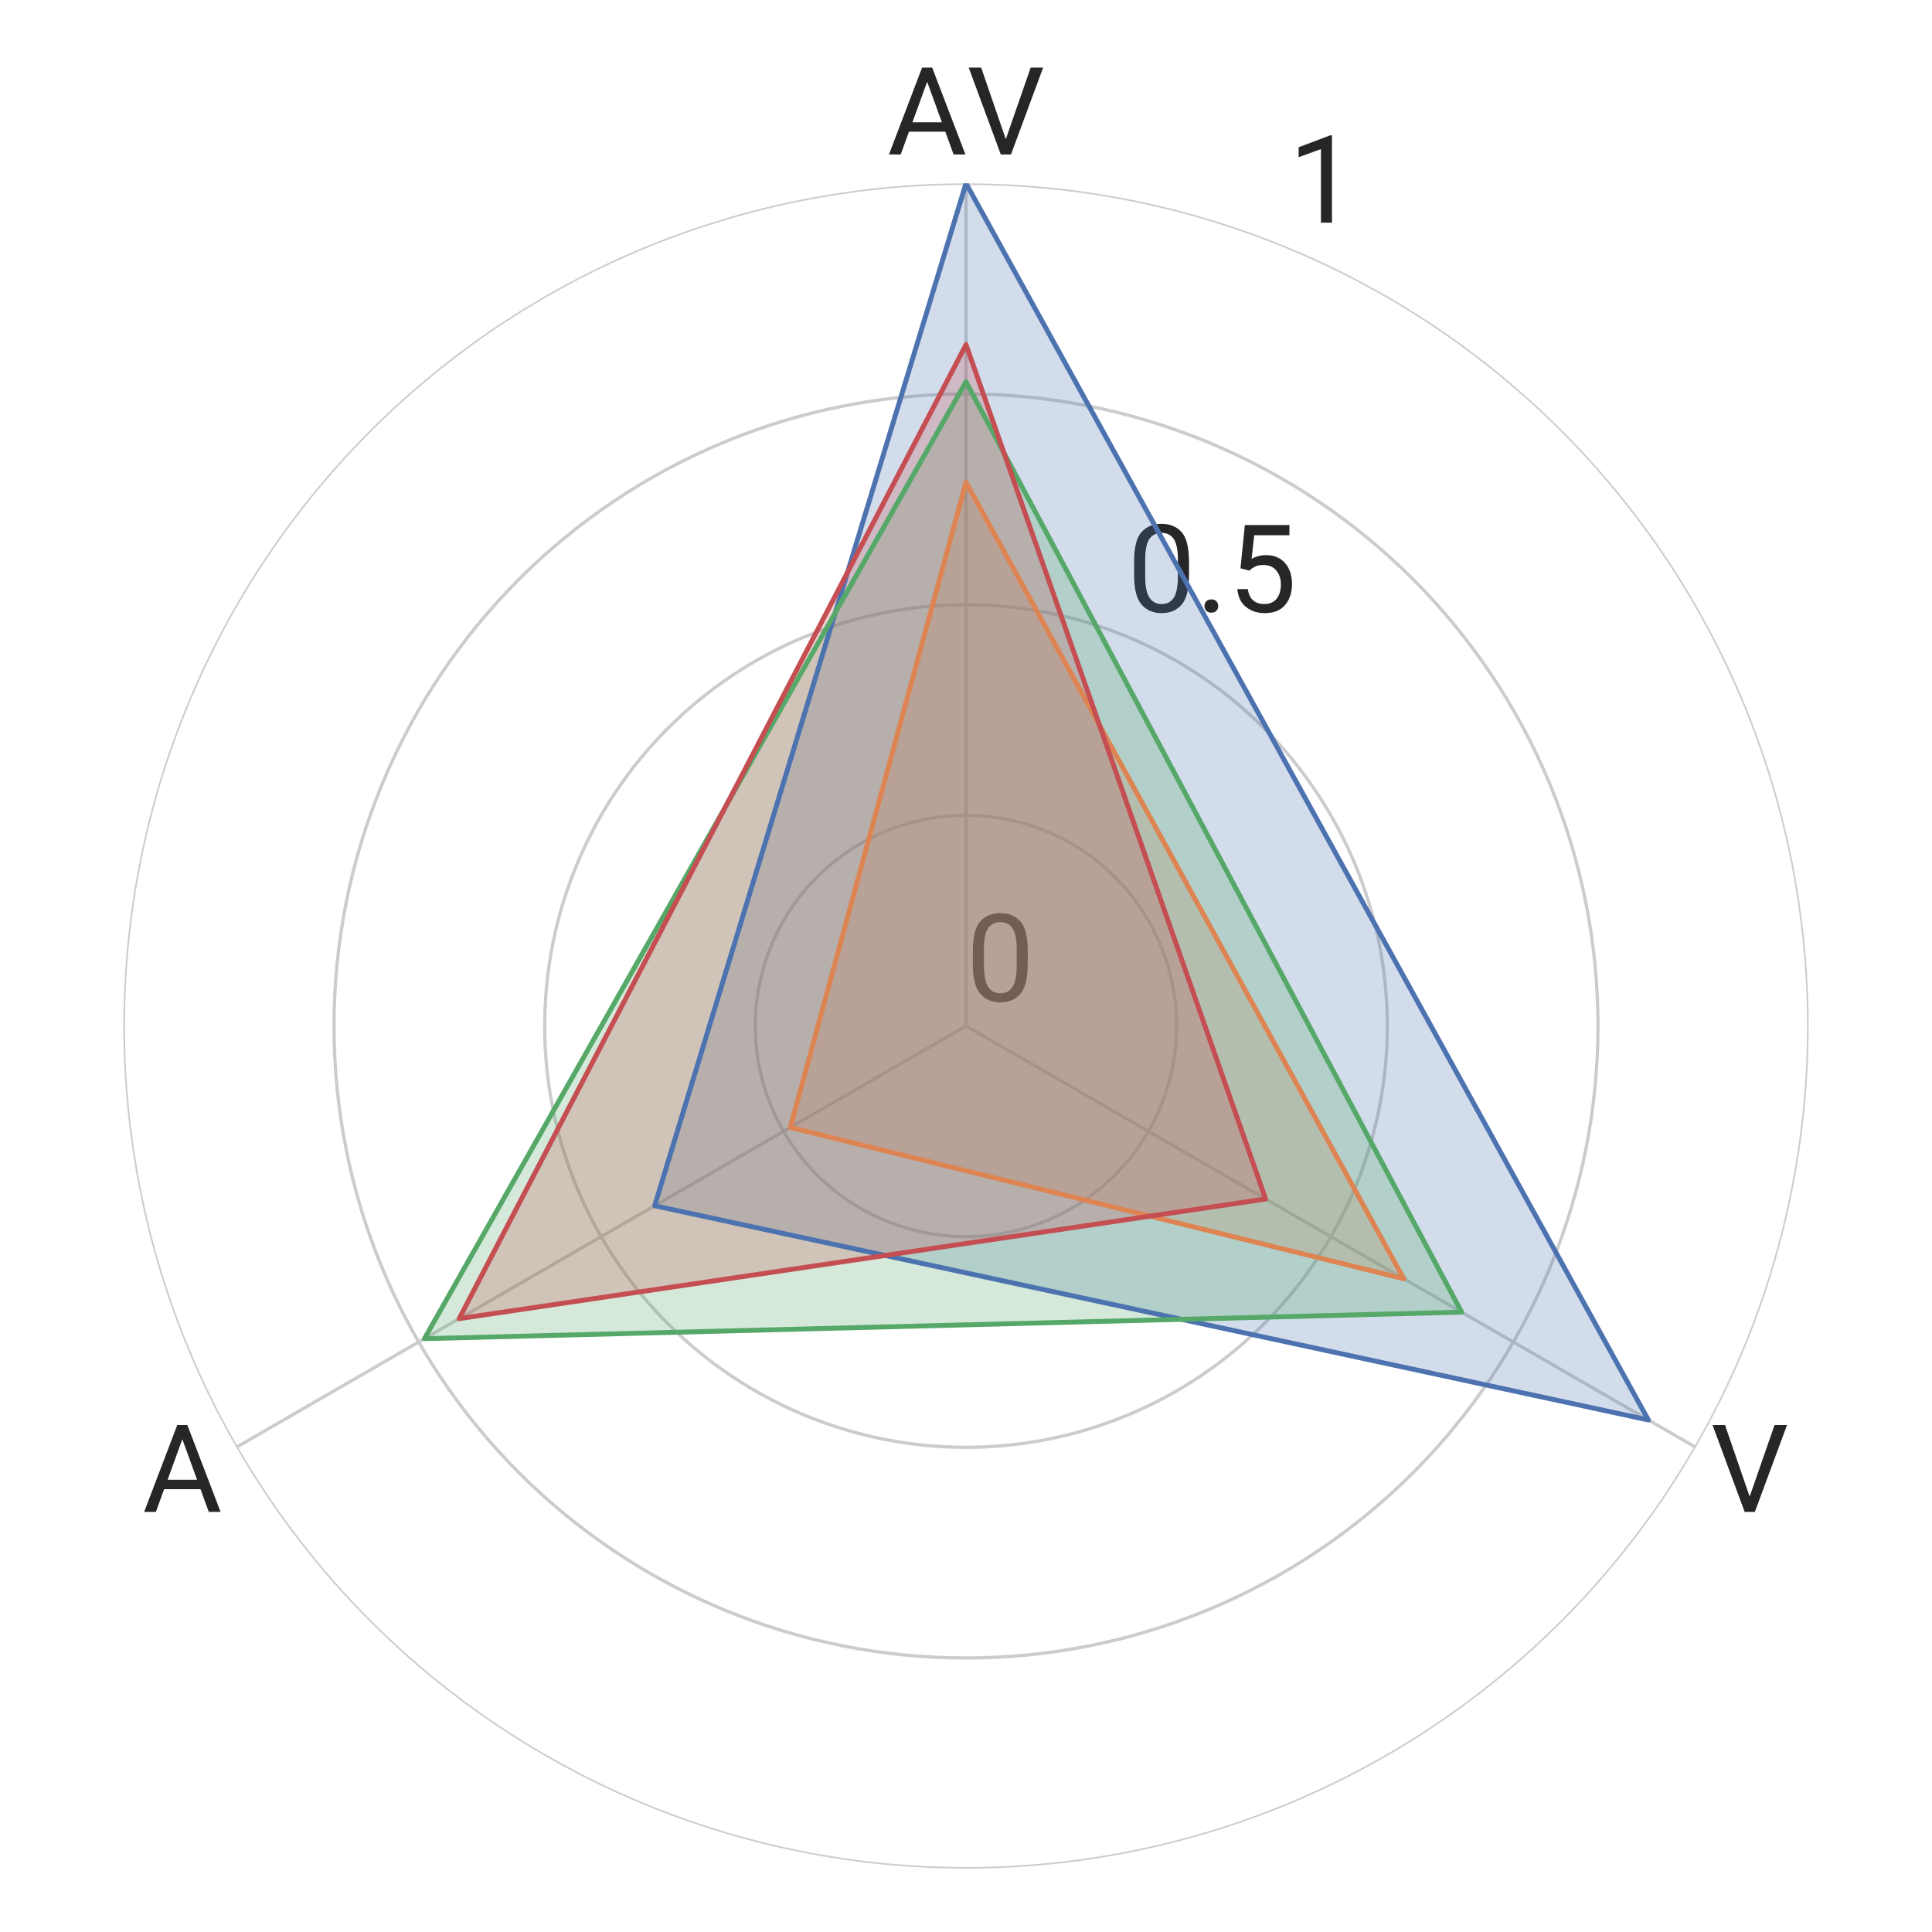
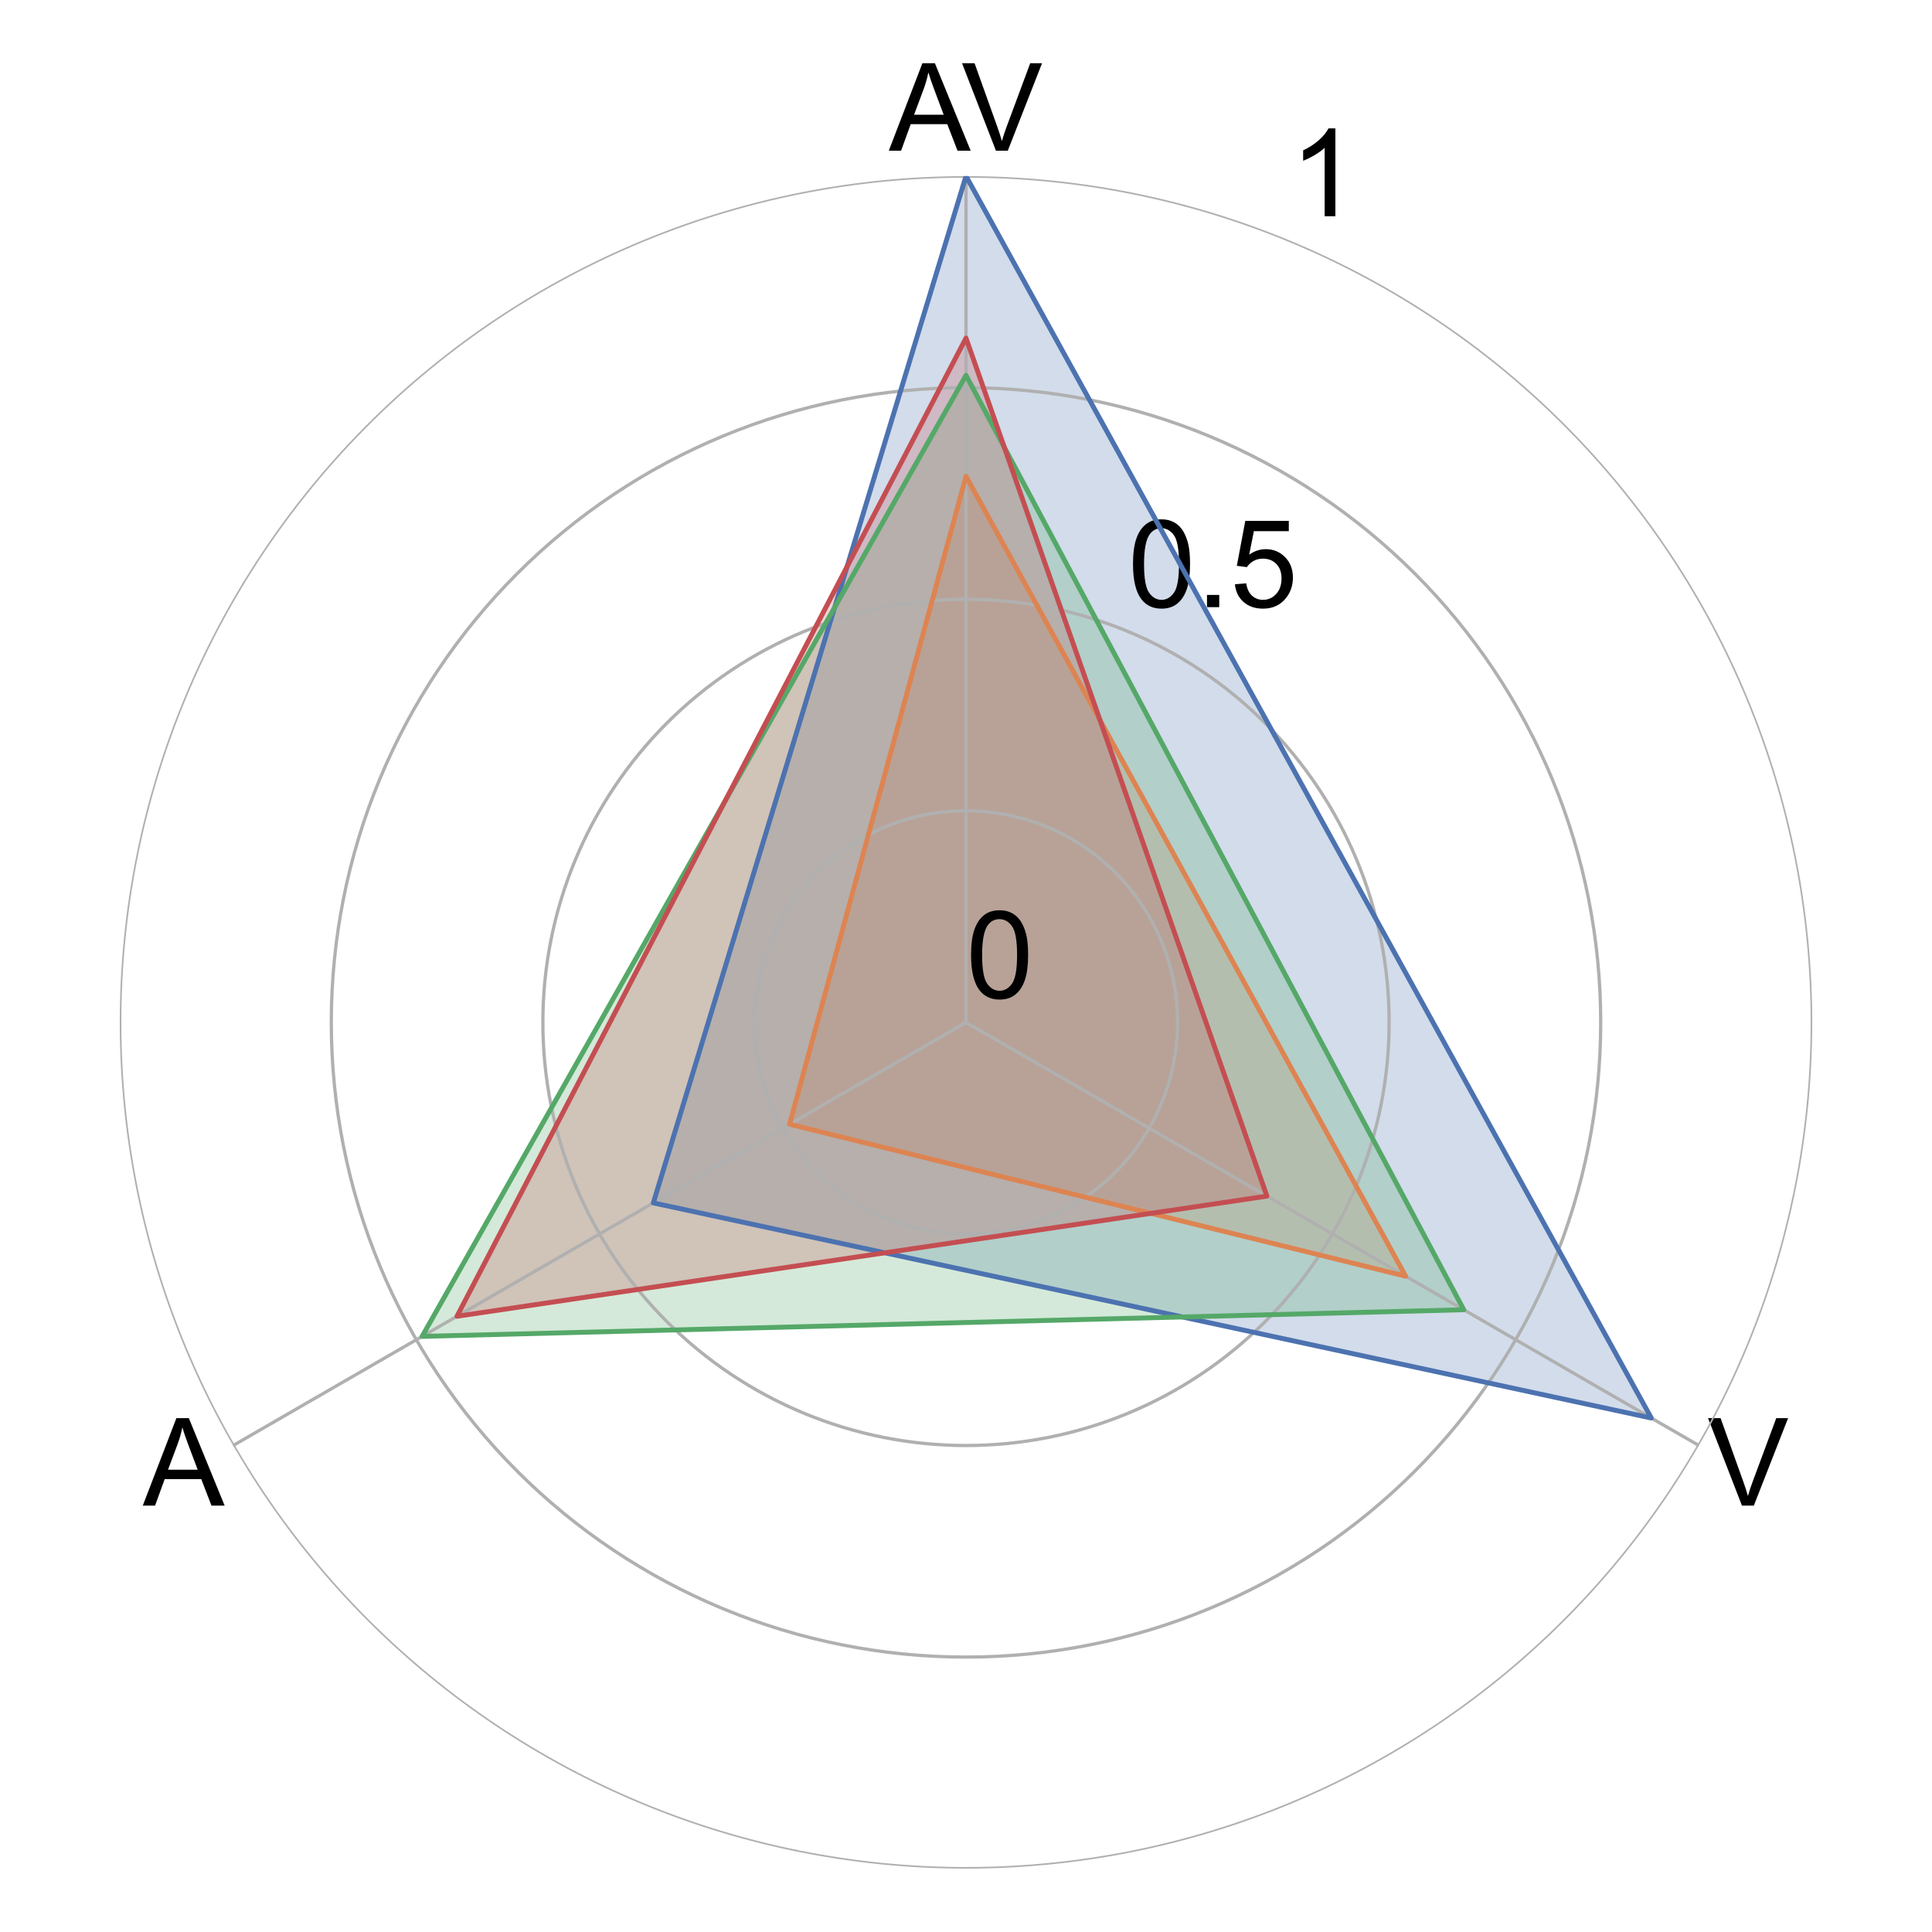
<svg xmlns="http://www.w3.org/2000/svg" xmlns:xlink="http://www.w3.org/1999/xlink" width="474.272pt" height="474.272pt" viewBox="0 0 474.272 474.272" version="1.1">
  <defs>
    <style type="text/css">*{stroke-linejoin: round; stroke-linecap: butt}</style>
  </defs>
  <g id="figure_1">
    <g id="patch_1">
      <path d="M 0 474.272  L 474.272 474.272  L 474.272 0  L 0 0  z " style="fill: #ffffff" />
    </g>
    <g id="axes_1">
      <g id="patch_2">
-         <path d="M 443.99 251.866  C 443.99 224.702 438.639 197.802 428.244 172.706  C 417.849 147.61 402.611 124.806 383.404 105.598  C 364.196 86.39 341.392 71.153 316.296 60.758  C 291.199 50.363 264.3 45.012 237.136 45.012  C 209.972 45.012 183.072 50.363 157.976 60.758  C 132.88 71.153 110.076 86.39 90.868 105.598  C 71.66 124.806 56.423 147.61 46.028 172.706  C 35.633 197.802 30.282 224.702 30.282 251.866  C 30.282 279.03 35.633 305.929 46.028 331.026  C 56.423 356.122 71.66 378.926 90.868 398.134  C 110.076 417.341 132.88 432.579 157.976 442.974  C 183.072 453.369 209.972 458.72 237.136 458.72  C 264.3 458.72 291.199 453.369 316.296 442.974  C 341.392 432.579 364.196 417.341 383.404 398.134  C 402.611 378.926 417.849 356.122 428.244 331.026  C 438.639 305.929 443.99 279.03 443.99 251.866  M 237.136 251.866  C 237.136 251.866 237.136 251.866 237.136 251.866  C 237.136 251.866 237.136 251.866 237.136 251.866  C 237.136 251.866 237.136 251.866 237.136 251.866  C 237.136 251.866 237.136 251.866 237.136 251.866  C 237.136 251.866 237.136 251.866 237.136 251.866  C 237.136 251.866 237.136 251.866 237.136 251.866  C 237.136 251.866 237.136 251.866 237.136 251.866  C 237.136 251.866 237.136 251.866 237.136 251.866  C 237.136 251.866 237.136 251.866 237.136 251.866  C 237.136 251.866 237.136 251.866 237.136 251.866  C 237.136 251.866 237.136 251.866 237.136 251.866  C 237.136 251.866 237.136 251.866 237.136 251.866  C 237.136 251.866 237.136 251.866 237.136 251.866  C 237.136 251.866 237.136 251.866 237.136 251.866  C 237.136 251.866 237.136 251.866 237.136 251.866  C 237.136 251.866 237.136 251.866 237.136 251.866  z " style="fill: #ffffff" />
+         <path d="M 444.88 250.976  C 444.88 223.695 439.506 196.68 429.066 171.476  C 418.626 146.272 403.323 123.369 384.033 104.079  C 364.743 84.788 341.84 69.485 316.636 59.046  C 291.432 48.606 264.417 43.232 237.136 43.232  C 209.855 43.232 182.84 48.606 157.636 59.046  C 132.432 69.485 109.529 84.788 90.239 104.079  C 70.948 123.369 55.645 146.272 45.206 171.476  C 34.766 196.68 29.392 223.695 29.392 250.976  C 29.392 278.257 34.766 305.272 45.206 330.476  C 55.645 355.68 70.948 378.583 90.239 397.873  C 109.529 417.163 132.432 432.466 157.636 442.906  C 182.84 453.346 209.855 458.72 237.136 458.72  C 264.417 458.72 291.432 453.346 316.636 442.906  C 341.84 432.466 364.743 417.163 384.033 397.873  C 403.323 378.583 418.626 355.68 429.066 330.476  C 439.506 305.272 444.88 278.257 444.88 250.976  M 237.136 250.976  C 237.136 250.976 237.136 250.976 237.136 250.976  C 237.136 250.976 237.136 250.976 237.136 250.976  C 237.136 250.976 237.136 250.976 237.136 250.976  C 237.136 250.976 237.136 250.976 237.136 250.976  C 237.136 250.976 237.136 250.976 237.136 250.976  C 237.136 250.976 237.136 250.976 237.136 250.976  C 237.136 250.976 237.136 250.976 237.136 250.976  C 237.136 250.976 237.136 250.976 237.136 250.976  C 237.136 250.976 237.136 250.976 237.136 250.976  C 237.136 250.976 237.136 250.976 237.136 250.976  C 237.136 250.976 237.136 250.976 237.136 250.976  C 237.136 250.976 237.136 250.976 237.136 250.976  C 237.136 250.976 237.136 250.976 237.136 250.976  C 237.136 250.976 237.136 250.976 237.136 250.976  C 237.136 250.976 237.136 250.976 237.136 250.976  C 237.136 250.976 237.136 250.976 237.136 250.976  z " style="fill: #ffffff" />
+       </g>
+       <g id="patch_3">
+         <path d="M 237.136 43.232  L 405.367 348.104  L 160.379 295.292  z " clip-path="url(#pe7113bf42e)" style="fill: #4c72b0; opacity: 0.25; stroke: #4c72b0; stroke-width: 0.8; stroke-linejoin: miter" />
+       </g>
+       <g id="patch_4">
+         <path d="M 237.136 116.93  L 345.061 313.286  L 193.825 275.981  z " clip-path="url(#pe7113bf42e)" style="fill: #dd8452; opacity: 0.25; stroke: #dd8452; stroke-width: 0.8; stroke-linejoin: miter" />
+       </g>
+       <g id="patch_5">
+         <path d="M 237.136 92.132  L 359.326 321.522  L 103.62 328.061  z " clip-path="url(#pe7113bf42e)" style="fill: #55a868; opacity: 0.25; stroke: #55a868; stroke-width: 0.8; stroke-linejoin: miter" />
+       </g>
+       <g id="patch_6">
+         <path d="M 237.136 82.99  L 311.009 293.627  L 112.175 323.122  z " clip-path="url(#pe7113bf42e)" style="fill: #c44e52; opacity: 0.25; stroke: #c44e52; stroke-width: 0.8; stroke-linejoin: miter" />
      </g>
      <g id="matplotlib.axis_1">
        <g id="xtick_1">
          <g id="line2d_1">
-             <path d="M 237.136 251.866  L 237.136 45.012  " clip-path="url(#p0ae3129096)" style="fill: none; stroke: #cccccc; stroke-width: 0.8; stroke-linecap: round" />
+             <path d="M 237.136 250.976  L 237.136 43.232  " clip-path="url(#pe7113bf42e)" style="fill: none; stroke: #b0b0b0; stroke-width: 0.8; stroke-linecap: square" />
          </g>
          <g id="text_1">
-             <g style="fill: #262626" transform="translate(217.8 37.91513) scale(0.3 -0.3)">
+             <g transform="translate(218.2313 36.98747) scale(0.3 -0.3)">
              <defs>
-                 <path id="Roboto-Regular-41" d="M 91 0  L 1825 4550  L 2353 4550  L 4094 0  L 3475 0  L 3041 1191  L 1138 1191  L 706 0  L 91 0  z M 1319 1684  L 2863 1684  L 2091 3806  L 1319 1684  z " transform="scale(0.015625)" />
-                 <path id="Roboto-Regular-56" d="M 3991 4550  L 2306 0  L 1772 0  L 91 4550  L 744 4550  L 2034 800  L 3338 4550  L 3991 4550  z " transform="scale(0.015625)" />
+                 <path id="ArialMT-41" d="M -9 0  L 1750 4581  L 2403 4581  L 4278 0  L 3588 0  L 3053 1388  L 1138 1388  L 634 0  L -9 0  z M 1313 1881  L 2866 1881  L 2388 3150  Q 2169 3728 2063 4100  Q 1975 3659 1816 3225  L 1313 1881  z " transform="scale(0.015625)" />
+                 <path id="ArialMT-56" d="M 1803 0  L 28 4581  L 684 4581  L 1875 1253  Q 2019 853 2116 503  Q 2222 878 2363 1253  L 3600 4581  L 4219 4581  L 2425 0  L 1803 0  z " transform="scale(0.015625)" />
              </defs>
-               <use xlink:href="#Roboto-Regular-41" />
-               <use xlink:href="#Roboto-Regular-56" transform="translate(65.23438 0)" />
+               <use xlink:href="#ArialMT-41" />
+               <use xlink:href="#ArialMT-56" transform="translate(59.32422 0)" />
            </g>
          </g>
        </g>
        <g id="xtick_2">
          <g id="line2d_2">
-             <path d="M 237.136 251.866  L 416.277 355.293  " clip-path="url(#p0ae3129096)" style="fill: none; stroke: #cccccc; stroke-width: 0.8; stroke-linecap: round" />
+             <path d="M 237.136 250.976  L 417.047 354.848  " clip-path="url(#pe7113bf42e)" style="fill: none; stroke: #b0b0b0; stroke-width: 0.8; stroke-linecap: square" />
          </g>
          <g id="text_2">
-             <g style="fill: #262626" transform="translate(419.9761 371.146) scale(0.3 -0.3)">
-               <use xlink:href="#Roboto-Regular-56" />
+             <g transform="translate(419.1664 369.6034) scale(0.3 -0.3)">
+               <use xlink:href="#ArialMT-56" />
            </g>
          </g>
        </g>
        <g id="xtick_3">
          <g id="line2d_3">
-             <path d="M 237.136 251.866  L 57.995 355.293  " clip-path="url(#p0ae3129096)" style="fill: none; stroke: #cccccc; stroke-width: 0.8; stroke-linecap: round" />
+             <path d="M 237.136 250.976  L 57.224 354.848  " clip-path="url(#pe7113bf42e)" style="fill: none; stroke: #b0b0b0; stroke-width: 0.8; stroke-linecap: square" />
          </g>
          <g id="text_3">
-             <g style="fill: #262626" transform="translate(34.95983 371.146) scale(0.3 -0.3)">
-               <use xlink:href="#Roboto-Regular-41" />
+             <g transform="translate(35.09459 369.6034) scale(0.3 -0.3)">
+               <use xlink:href="#ArialMT-41" />
            </g>
          </g>
        </g>
      </g>
      <g id="matplotlib.axis_2">
        <g id="ytick_1">
          <g id="line2d_4">
-             <path d="M 237.136 251.866  C 237.136 251.866 237.136 251.866 237.136 251.866  C 237.136 251.866 237.136 251.866 237.136 251.866  C 237.136 251.866 237.136 251.866 237.136 251.866  C 237.136 251.866 237.136 251.866 237.136 251.866  C 237.136 251.866 237.136 251.866 237.136 251.866  C 237.136 251.866 237.136 251.866 237.136 251.866  C 237.136 251.866 237.136 251.866 237.136 251.866  C 237.136 251.866 237.136 251.866 237.136 251.866  C 237.136 251.866 237.136 251.866 237.136 251.866  C 237.136 251.866 237.136 251.866 237.136 251.866  C 237.136 251.866 237.136 251.866 237.136 251.866  C 237.136 251.866 237.136 251.866 237.136 251.866  C 237.136 251.866 237.136 251.866 237.136 251.866  C 237.136 251.866 237.136 251.866 237.136 251.866  C 237.136 251.866 237.136 251.866 237.136 251.866  C 237.136 251.866 237.136 251.866 237.136 251.866  " clip-path="url(#p0ae3129096)" style="fill: none; stroke: #cccccc; stroke-width: 0.8; stroke-linecap: round" />
+             <path d="M 237.136 250.976  C 237.136 250.976 237.136 250.976 237.136 250.976  C 237.136 250.976 237.136 250.976 237.136 250.976  C 237.136 250.976 237.136 250.976 237.136 250.976  C 237.136 250.976 237.136 250.976 237.136 250.976  C 237.136 250.976 237.136 250.976 237.136 250.976  C 237.136 250.976 237.136 250.976 237.136 250.976  C 237.136 250.976 237.136 250.976 237.136 250.976  C 237.136 250.976 237.136 250.976 237.136 250.976  C 237.136 250.976 237.136 250.976 237.136 250.976  C 237.136 250.976 237.136 250.976 237.136 250.976  C 237.136 250.976 237.136 250.976 237.136 250.976  C 237.136 250.976 237.136 250.976 237.136 250.976  C 237.136 250.976 237.136 250.976 237.136 250.976  C 237.136 250.976 237.136 250.976 237.136 250.976  C 237.136 250.976 237.136 250.976 237.136 250.976  C 237.136 250.976 237.136 250.976 237.136 250.976  " clip-path="url(#pe7113bf42e)" style="fill: none; stroke: #b0b0b0; stroke-width: 0.8; stroke-linecap: square" />
          </g>
          <g id="text_4">
-             <g style="fill: #262626" transform="translate(237.1359 245.7722) scale(0.3 -0.3)">
+             <g transform="translate(237.1359 245.0134) scale(0.3 -0.3)">
              <defs>
-                 <path id="Roboto-Regular-30" d="M 3234 1944  Q 3234 825 2848 381  Q 2463 -63 1800 -63  Q 1156 -63 764 368  Q 372 800 359 1872  L 359 2638  Q 359 3753 750 4183  Q 1141 4613 1794 4613  Q 2447 4613 2834 4195  Q 3222 3778 3234 2709  L 3234 1944  z M 2653 2734  Q 2653 3503 2434 3822  Q 2216 4141 1794 4141  Q 1388 4141 1167 3831  Q 947 3522 941 2778  L 941 1850  Q 941 1088 1164 750  Q 1388 413 1800 413  Q 2222 413 2436 745  Q 2650 1078 2653 1825  L 2653 2734  z " transform="scale(0.015625)" />
+                 <path id="ArialMT-30" d="M 266 2259  Q 266 3072 433 3567  Q 600 4063 929 4331  Q 1259 4600 1759 4600  Q 2128 4600 2406 4451  Q 2684 4303 2865 4023  Q 3047 3744 3150 3342  Q 3253 2941 3253 2259  Q 3253 1453 3087 958  Q 2922 463 2592 192  Q 2263 -78 1759 -78  Q 1097 -78 719 397  Q 266 969 266 2259  z M 844 2259  Q 844 1131 1108 757  Q 1372 384 1759 384  Q 2147 384 2411 759  Q 2675 1134 2675 2259  Q 2675 3391 2411 3762  Q 2147 4134 1753 4134  Q 1366 4134 1134 3806  Q 844 3388 844 2259  z " transform="scale(0.015625)" />
              </defs>
-               <use xlink:href="#Roboto-Regular-30" />
+               <use xlink:href="#ArialMT-30" />
            </g>
          </g>
        </g>
        <g id="ytick_2">
          <g id="line2d_5">
-             <path d="M 237.136 200.152  C 243.927 200.152 250.652 201.49 256.926 204.089  C 263.2 206.688 268.901 210.497 273.703 215.299  C 278.505 220.101 282.314 225.802 284.913 232.076  C 287.512 238.35 288.849 245.075 288.849 251.866  C 288.849 258.657 287.512 265.382 284.913 271.656  C 282.314 277.93 278.505 283.631 273.703 288.433  C 268.901 293.235 263.2 297.044 256.926 299.643  C 250.652 302.242 243.927 303.579 237.136 303.579  C 230.345 303.579 223.62 302.242 217.346 299.643  C 211.072 297.044 205.371 293.235 200.569 288.433  C 195.767 283.631 191.958 277.93 189.359 271.656  C 186.76 265.382 185.422 258.657 185.422 251.866  C 185.422 245.075 186.76 238.35 189.359 232.076  C 191.958 225.802 195.767 220.101 200.569 215.299  C 205.371 210.497 211.072 206.688 217.346 204.089  C 223.62 201.49 230.345 200.152 237.136 200.152  " clip-path="url(#p0ae3129096)" style="fill: none; stroke: #cccccc; stroke-width: 0.8; stroke-linecap: round" />
+             <path d="M 237.136 199.04  C 243.956 199.04 250.71 200.383 257.011 202.993  C 263.312 205.603 269.038 209.429 273.86 214.252  C 278.683 219.074 282.509 224.8 285.119 231.101  C 287.728 237.402 289.072 244.156 289.072 250.976  C 289.072 257.796 287.728 264.55 285.119 270.851  C 282.509 277.152 278.683 282.878 273.86 287.7  C 269.038 292.523 263.312 296.349 257.011 298.959  C 250.71 301.568 243.956 302.912 237.136 302.912  C 230.316 302.912 223.562 301.568 217.261 298.959  C 210.96 296.349 205.234 292.523 200.412 287.7  C 195.589 282.878 191.763 277.152 189.153 270.851  C 186.543 264.55 185.2 257.796 185.2 250.976  C 185.2 244.156 186.543 237.402 189.153 231.101  C 191.763 224.8 195.589 219.074 200.412 214.252  C 205.234 209.429 210.96 205.603 217.261 202.993  C 223.562 200.383 230.316 199.04 237.136 199.04  " clip-path="url(#pe7113bf42e)" style="fill: none; stroke: #b0b0b0; stroke-width: 0.8; stroke-linecap: square" />
          </g>
        </g>
        <g id="ytick_3">
          <g id="line2d_6">
-             <path d="M 237.136 148.439  C 250.718 148.439 264.168 151.114 276.716 156.312  C 289.264 161.509 300.666 169.128 310.27 178.732  C 319.874 188.336 327.492 199.738 332.69 212.286  C 337.888 224.834 340.563 238.284 340.563 251.866  C 340.563 265.448 337.888 278.898 332.69 291.446  C 327.492 303.994 319.874 315.396 310.27 325  C 300.666 334.604 289.264 342.222 276.716 347.42  C 264.168 352.618 250.718 355.293 237.136 355.293  C 223.554 355.293 210.104 352.618 197.556 347.42  C 185.008 342.222 173.606 334.604 164.002 325  C 154.398 315.396 146.779 303.994 141.582 291.446  C 136.384 278.898 133.709 265.448 133.709 251.866  C 133.709 238.284 136.384 224.834 141.582 212.286  C 146.779 199.738 154.398 188.336 164.002 178.732  C 173.606 169.128 185.008 161.509 197.556 156.312  C 210.104 151.114 223.554 148.439 237.136 148.439  " clip-path="url(#p0ae3129096)" style="fill: none; stroke: #cccccc; stroke-width: 0.8; stroke-linecap: round" />
+             <path d="M 237.136 147.104  C 250.776 147.104 264.284 149.791 276.886 155.011  C 289.488 160.231 300.939 167.882 310.585 177.527  C 320.23 187.173 327.881 198.624 333.101 211.226  C 338.321 223.828 341.008 237.336 341.008 250.976  C 341.008 264.616 338.321 278.124 333.101 290.726  C 327.881 303.328 320.23 314.779 310.585 324.425  C 300.939 334.07 289.488 341.721 276.886 346.941  C 264.284 352.161 250.776 354.848 237.136 354.848  C 223.496 354.848 209.988 352.161 197.386 346.941  C 184.784 341.721 173.333 334.07 163.687 324.425  C 154.042 314.779 146.391 303.328 141.171 290.726  C 135.951 278.124 133.264 264.616 133.264 250.976  C 133.264 237.336 135.951 223.828 141.171 211.226  C 146.391 198.624 154.042 187.173 163.687 177.527  C 173.333 167.882 184.784 160.231 197.386 155.011  C 209.988 149.791 223.496 147.104 237.136 147.104  " clip-path="url(#pe7113bf42e)" style="fill: none; stroke: #b0b0b0; stroke-width: 0.8; stroke-linecap: square" />
          </g>
          <g id="text_5">
-             <g style="fill: #262626" transform="translate(276.7157 150.2181) scale(0.3 -0.3)">
+             <g transform="translate(276.886 149.0483) scale(0.3 -0.3)">
              <defs>
-                 <path id="Roboto-Regular-2e" d="M 450 306  Q 450 453 542 554  Q 634 656 809 656  Q 984 656 1076 554  Q 1169 453 1169 306  Q 1169 163 1076 62  Q 984 -38 809 -38  Q 634 -38 542 62  Q 450 163 450 306  z " transform="scale(0.015625)" />
-                 <path id="Roboto-Regular-35" d="M 1109 2166  L 647 2284  L 875 4550  L 3209 4550  L 3209 4016  L 1366 4016  L 1228 2778  Q 1572 2975 1988 2975  Q 2616 2975 2980 2561  Q 3344 2147 3344 1450  Q 3344 797 2987 367  Q 2631 -63 1903 -63  Q 1350 -63 947 248  Q 544 559 481 1197  L 1031 1197  Q 1141 413 1903 413  Q 2313 413 2538 691  Q 2763 969 2763 1444  Q 2763 1872 2527 2164  Q 2291 2456 1853 2456  Q 1563 2456 1413 2378  Q 1263 2300 1109 2166  z " transform="scale(0.015625)" />
+                 <path id="ArialMT-2e" d="M 581 0  L 581 641  L 1222 641  L 1222 0  L 581 0  z " transform="scale(0.015625)" />
+                 <path id="ArialMT-35" d="M 266 1200  L 856 1250  Q 922 819 1161 601  Q 1400 384 1738 384  Q 2144 384 2425 690  Q 2706 997 2706 1503  Q 2706 1984 2436 2262  Q 2166 2541 1728 2541  Q 1456 2541 1237 2417  Q 1019 2294 894 2097  L 366 2166  L 809 4519  L 3088 4519  L 3088 3981  L 1259 3981  L 1013 2750  Q 1425 3038 1878 3038  Q 2478 3038 2890 2622  Q 3303 2206 3303 1553  Q 3303 931 2941 478  Q 2500 -78 1738 -78  Q 1113 -78 717 272  Q 322 622 266 1200  z " transform="scale(0.015625)" />
              </defs>
-               <use xlink:href="#Roboto-Regular-30" />
-               <use xlink:href="#Roboto-Regular-2e" transform="translate(56.20117 0)" />
-               <use xlink:href="#Roboto-Regular-35" transform="translate(82.56836 0)" />
+               <use xlink:href="#ArialMT-30" />
+               <use xlink:href="#ArialMT-2e" transform="translate(55.61523 0)" />
+               <use xlink:href="#ArialMT-35" transform="translate(83.39844 0)" />
            </g>
          </g>
        </g>
        <g id="ytick_4">
          <g id="line2d_7">
-             <path d="M 237.136 96.725  C 257.509 96.725 277.684 100.738 296.506 108.535  C 315.328 116.331 332.431 127.759 346.837 142.165  C 361.243 156.571 372.671 173.674 380.467 192.496  C 388.263 211.318 392.276 231.493 392.276 251.866  C 392.276 272.239 388.263 292.414 380.467 311.236  C 372.671 330.058 361.243 347.161 346.837 361.567  C 332.431 375.973 315.328 387.401 296.506 395.197  C 277.684 402.993 257.509 407.006 237.136 407.006  C 216.763 407.006 196.588 402.993 177.766 395.197  C 158.944 387.401 141.841 375.973 127.435 361.567  C 113.029 347.161 101.601 330.058 93.805 311.236  C 86.008 292.414 81.995 272.239 81.995 251.866  C 81.995 231.493 86.008 211.318 93.805 192.496  C 101.601 173.674 113.029 156.571 127.435 142.165  C 141.841 127.759 158.944 116.331 177.766 108.535  C 196.588 100.738 216.763 96.725 237.136 96.725  " clip-path="url(#p0ae3129096)" style="fill: none; stroke: #cccccc; stroke-width: 0.8; stroke-linecap: round" />
+             <path d="M 237.136 95.168  C 257.596 95.168 277.858 99.198 296.761 107.028  C 315.664 114.858 332.841 126.335 347.309 140.803  C 361.777 155.271 373.254 172.448 381.084 191.351  C 388.914 210.254 392.944 230.515 392.944 250.976  C 392.944 271.436 388.914 291.698 381.084 310.601  C 373.254 329.504 361.777 346.681 347.309 361.149  C 332.841 375.617 315.664 387.094 296.761 394.924  C 277.858 402.754 257.596 406.784 237.136 406.784  C 216.675 406.784 196.414 402.754 177.511 394.924  C 158.608 387.094 141.431 375.617 126.963 361.149  C 112.495 346.681 101.018 329.504 93.188 310.601  C 85.358 291.698 81.328 271.436 81.328 250.976  C 81.328 230.515 85.358 210.254 93.188 191.351  C 101.018 172.448 112.495 155.271 126.963 140.803  C 141.431 126.335 158.608 114.858 177.511 107.028  C 196.414 99.198 216.675 95.168 237.136 95.168  " clip-path="url(#pe7113bf42e)" style="fill: none; stroke: #b0b0b0; stroke-width: 0.8; stroke-linecap: square" />
          </g>
        </g>
        <g id="ytick_5">
          <g id="line2d_8">
-             <path d="M 237.136 45.012  C 264.3 45.012 291.199 50.363 316.296 60.758  C 341.392 71.153 364.196 86.39 383.404 105.598  C 402.611 124.806 417.849 147.61 428.244 172.706  C 438.639 197.802 443.99 224.702 443.99 251.866  C 443.99 279.03 438.639 305.929 428.244 331.026  C 417.849 356.122 402.611 378.926 383.404 398.134  C 364.196 417.341 341.392 432.579 316.296 442.974  C 291.199 453.369 264.3 458.72 237.136 458.72  C 209.972 458.72 183.072 453.369 157.976 442.974  C 132.88 432.579 110.076 417.341 90.868 398.134  C 71.66 378.926 56.423 356.122 46.028 331.026  C 35.633 305.929 30.282 279.03 30.282 251.866  C 30.282 224.702 35.633 197.802 46.028 172.706  C 56.423 147.61 71.66 124.806 90.868 105.598  C 110.076 86.39 132.88 71.153 157.976 60.758  C 183.072 50.363 209.972 45.012 237.136 45.012  " clip-path="url(#p0ae3129096)" style="fill: none; stroke: #cccccc; stroke-width: 0.8; stroke-linecap: round" />
+             <path d="M 237.136 43.232  C 264.417 43.232 291.432 48.606 316.636 59.046  C 341.84 69.485 364.743 84.788 384.033 104.079  C 403.323 123.369 418.626 146.272 429.066 171.476  C 439.506 196.68 444.88 223.695 444.88 250.976  C 444.88 278.257 439.506 305.272 429.066 330.476  C 418.626 355.68 403.323 378.583 384.033 397.873  C 364.743 417.163 341.84 432.466 316.636 442.906  C 291.432 453.346 264.417 458.72 237.136 458.72  C 209.855 458.72 182.84 453.346 157.636 442.906  C 132.432 432.466 109.529 417.163 90.239 397.873  C 70.948 378.583 55.645 355.68 45.206 330.476  C 34.766 305.272 29.392 278.257 29.392 250.976  C 29.392 223.695 34.766 196.68 45.206 171.476  C 55.645 146.272 70.948 123.369 90.239 104.079  C 109.529 84.788 132.432 69.485 157.636 59.046  C 182.84 48.606 209.855 43.232 237.136 43.232  " clip-path="url(#pe7113bf42e)" style="fill: none; stroke: #b0b0b0; stroke-width: 0.8; stroke-linecap: square" />
          </g>
          <g id="text_6">
-             <g style="fill: #262626" transform="translate(316.2955 54.66407) scale(0.3 -0.3)">
+             <g transform="translate(316.6361 53.08307) scale(0.3 -0.3)">
              <defs>
-                 <path id="Roboto-Regular-31" d="M 2278 4575  L 2278 0  L 1700 0  L 1700 3853  L 534 3428  L 534 3950  L 2188 4575  L 2278 4575  z " transform="scale(0.015625)" />
+                 <path id="ArialMT-31" d="M 2384 0  L 1822 0  L 1822 3584  Q 1619 3391 1289 3197  Q 959 3003 697 2906  L 697 3450  Q 1169 3672 1522 3987  Q 1875 4303 2022 4600  L 2384 4600  L 2384 0  z " transform="scale(0.015625)" />
              </defs>
-               <use xlink:href="#Roboto-Regular-31" />
+               <use xlink:href="#ArialMT-31" />
            </g>
          </g>
        </g>
      </g>
-       <g id="patch_3">
-         <path d="M 237.136 45.012  L 404.646 348.578  L 160.708 295.992  z " clip-path="url(#p0ae3129096)" style="fill: #4c72b0; opacity: 0.25; stroke: #4c72b0; stroke-width: 0.8; stroke-linejoin: miter" />
-       </g>
-       <g id="patch_4">
-         <path d="M 237.136 118.395  L 344.598 313.909  L 194.011 276.764  z " clip-path="url(#p0ae3129096)" style="fill: #dd8452; opacity: 0.25; stroke: #dd8452; stroke-width: 0.8; stroke-linejoin: miter" />
-       </g>
-       <g id="patch_5">
-         <path d="M 237.136 93.702  L 358.803 322.11  L 104.192 328.621  z " clip-path="url(#p0ae3129096)" style="fill: #55a868; opacity: 0.25; stroke: #55a868; stroke-width: 0.8; stroke-linejoin: miter" />
-       </g>
-       <g id="patch_6">
-         <path d="M 237.136 84.6  L 310.692 294.334  L 112.71 323.703  z " clip-path="url(#p0ae3129096)" style="fill: #c44e52; opacity: 0.25; stroke: #c44e52; stroke-width: 0.8; stroke-linejoin: miter" />
-       </g>
      <g id="line2d_9">
-         <path d="M 237.136 45.012  L 404.646 348.578  L 160.708 295.992  L 237.136 45.012  " clip-path="url(#p0ae3129096)" style="fill: none; stroke: #4c72b0; stroke-width: 1.2; stroke-linecap: round" />
+         <path d="M 237.136 43.232  L 405.367 348.104  L 160.379 295.292  L 237.136 43.232  " clip-path="url(#pe7113bf42e)" style="fill: none; stroke: #4c72b0; stroke-width: 1.2; stroke-linecap: round" />
      </g>
      <g id="line2d_10">
-         <path d="M 237.136 118.395  L 344.598 313.909  L 194.011 276.764  L 237.136 118.395  " clip-path="url(#p0ae3129096)" style="fill: none; stroke: #dd8452; stroke-width: 1.2; stroke-linecap: round" />
+         <path d="M 237.136 116.93  L 345.061 313.286  L 193.825 275.981  L 237.136 116.93  " clip-path="url(#pe7113bf42e)" style="fill: none; stroke: #dd8452; stroke-width: 1.2; stroke-linecap: round" />
      </g>
      <g id="line2d_11">
-         <path d="M 237.136 93.702  L 358.803 322.11  L 104.192 328.621  L 237.136 93.702  " clip-path="url(#p0ae3129096)" style="fill: none; stroke: #55a868; stroke-width: 1.2; stroke-linecap: round" />
+         <path d="M 237.136 92.132  L 359.326 321.522  L 103.62 328.061  L 237.136 92.132  " clip-path="url(#pe7113bf42e)" style="fill: none; stroke: #55a868; stroke-width: 1.2; stroke-linecap: round" />
      </g>
      <g id="line2d_12">
-         <path d="M 237.136 84.6  L 310.692 294.334  L 112.71 323.703  L 237.136 84.6  " clip-path="url(#p0ae3129096)" style="fill: none; stroke: #c44e52; stroke-width: 1.2; stroke-linecap: round" />
+         <path d="M 237.136 82.99  L 311.009 293.627  L 112.175 323.122  L 237.136 82.99  " clip-path="url(#pe7113bf42e)" style="fill: none; stroke: #c44e52; stroke-width: 1.2; stroke-linecap: round" />
      </g>
    </g>
  </g>
  <defs>
-     <clipPath id="p0ae3129096">
-       <path d="M 443.99 251.866  C 443.99 224.702 438.639 197.802 428.244 172.706  C 417.849 147.61 402.611 124.806 383.404 105.598  C 364.196 86.39 341.392 71.153 316.296 60.758  C 291.199 50.363 264.3 45.012 237.136 45.012  C 209.972 45.012 183.072 50.363 157.976 60.758  C 132.88 71.153 110.076 86.39 90.868 105.598  C 71.66 124.806 56.423 147.61 46.028 172.706  C 35.633 197.802 30.282 224.702 30.282 251.866  C 30.282 279.03 35.633 305.929 46.028 331.026  C 56.423 356.122 71.66 378.926 90.868 398.134  C 110.076 417.341 132.88 432.579 157.976 442.974  C 183.072 453.369 209.972 458.72 237.136 458.72  C 264.3 458.72 291.199 453.369 316.296 442.974  C 341.392 432.579 364.196 417.341 383.404 398.134  C 402.611 378.926 417.849 356.122 428.244 331.026  C 438.639 305.929 443.99 279.03 443.99 251.866  M 237.136 251.866  C 237.136 251.866 237.136 251.866 237.136 251.866  C 237.136 251.866 237.136 251.866 237.136 251.866  C 237.136 251.866 237.136 251.866 237.136 251.866  C 237.136 251.866 237.136 251.866 237.136 251.866  C 237.136 251.866 237.136 251.866 237.136 251.866  C 237.136 251.866 237.136 251.866 237.136 251.866  C 237.136 251.866 237.136 251.866 237.136 251.866  C 237.136 251.866 237.136 251.866 237.136 251.866  C 237.136 251.866 237.136 251.866 237.136 251.866  C 237.136 251.866 237.136 251.866 237.136 251.866  C 237.136 251.866 237.136 251.866 237.136 251.866  C 237.136 251.866 237.136 251.866 237.136 251.866  C 237.136 251.866 237.136 251.866 237.136 251.866  C 237.136 251.866 237.136 251.866 237.136 251.866  C 237.136 251.866 237.136 251.866 237.136 251.866  C 237.136 251.866 237.136 251.866 237.136 251.866  z " />
+     <clipPath id="pe7113bf42e">
+       <path d="M 444.88 250.976  C 444.88 223.695 439.506 196.68 429.066 171.476  C 418.626 146.272 403.323 123.369 384.033 104.079  C 364.743 84.788 341.84 69.485 316.636 59.046  C 291.432 48.606 264.417 43.232 237.136 43.232  C 209.855 43.232 182.84 48.606 157.636 59.046  C 132.432 69.485 109.529 84.788 90.239 104.079  C 70.948 123.369 55.645 146.272 45.206 171.476  C 34.766 196.68 29.392 223.695 29.392 250.976  C 29.392 278.257 34.766 305.272 45.206 330.476  C 55.645 355.68 70.948 378.583 90.239 397.873  C 109.529 417.163 132.432 432.466 157.636 442.906  C 182.84 453.346 209.855 458.72 237.136 458.72  C 264.417 458.72 291.432 453.346 316.636 442.906  C 341.84 432.466 364.743 417.163 384.033 397.873  C 403.323 378.583 418.626 355.68 429.066 330.476  C 439.506 305.272 444.88 278.257 444.88 250.976  M 237.136 250.976  C 237.136 250.976 237.136 250.976 237.136 250.976  C 237.136 250.976 237.136 250.976 237.136 250.976  C 237.136 250.976 237.136 250.976 237.136 250.976  C 237.136 250.976 237.136 250.976 237.136 250.976  C 237.136 250.976 237.136 250.976 237.136 250.976  C 237.136 250.976 237.136 250.976 237.136 250.976  C 237.136 250.976 237.136 250.976 237.136 250.976  C 237.136 250.976 237.136 250.976 237.136 250.976  C 237.136 250.976 237.136 250.976 237.136 250.976  C 237.136 250.976 237.136 250.976 237.136 250.976  C 237.136 250.976 237.136 250.976 237.136 250.976  C 237.136 250.976 237.136 250.976 237.136 250.976  C 237.136 250.976 237.136 250.976 237.136 250.976  C 237.136 250.976 237.136 250.976 237.136 250.976  C 237.136 250.976 237.136 250.976 237.136 250.976  C 237.136 250.976 237.136 250.976 237.136 250.976  z " />
    </clipPath>
  </defs>
</svg>
